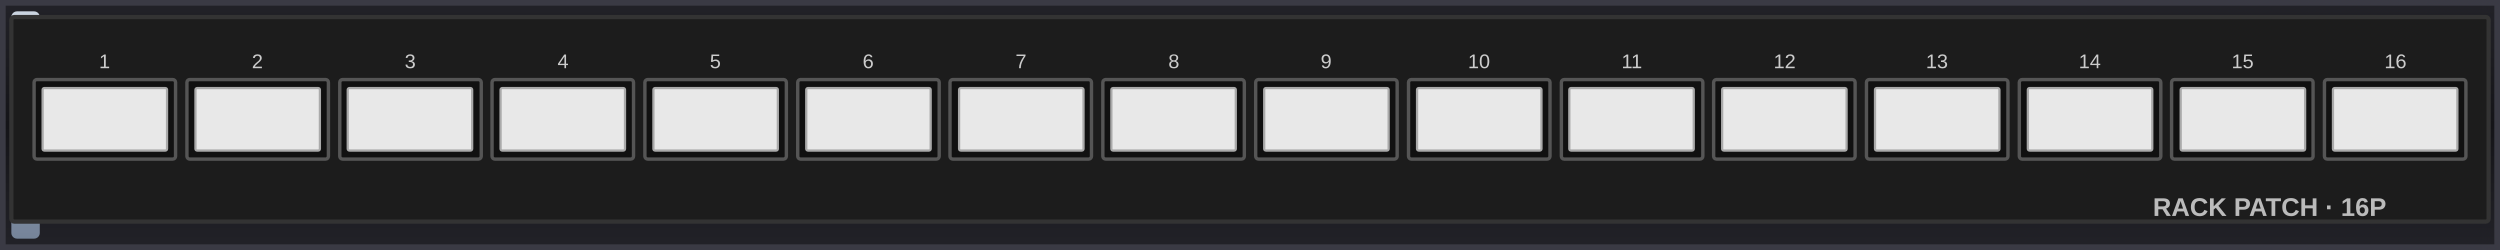
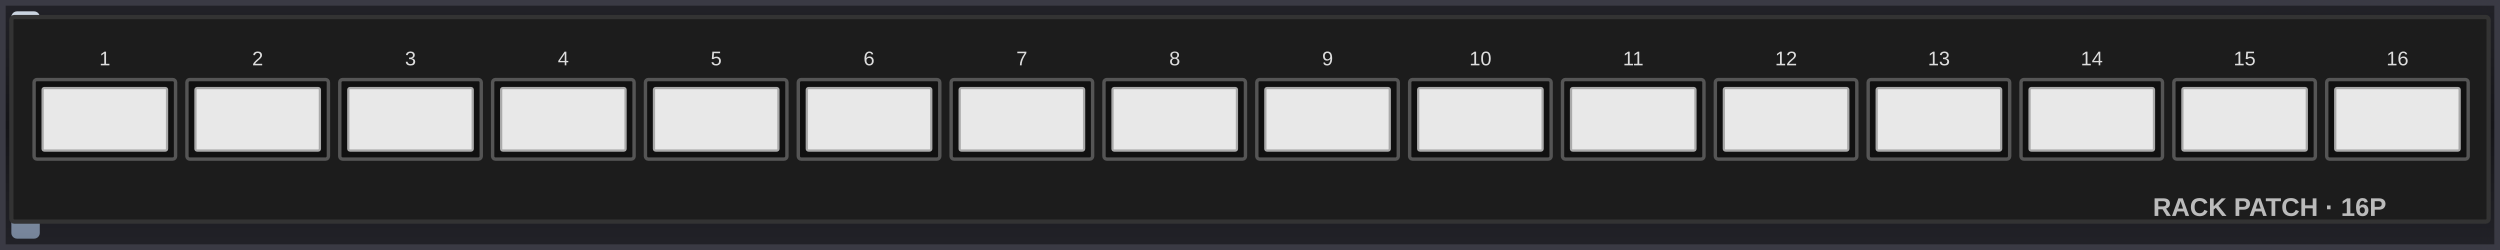
<svg xmlns="http://www.w3.org/2000/svg" viewBox="0 0 440 44" fill="none">
  <defs>
    <linearGradient id="chassis" x1="0" y1="0" x2="0" y2="44" gradientUnits="userSpaceOnUse">
      <stop offset="0%" stop-color="#222228" />
      <stop offset="50%" stop-color="#141418" />
      <stop offset="100%" stop-color="#222228" />
    </linearGradient>
    <linearGradient id="accentBar" x1="0" y1="0" x2="0" y2="44" gradientUnits="userSpaceOnUse">
      <stop offset="0%" stop-color="#cbd5e1" />
      <stop offset="50%" stop-color="#94a3b8" />
      <stop offset="100%" stop-color="#64748b" />
    </linearGradient>
  </defs>
  <rect width="440" height="44" fill="url(#chassis)" />
  <rect x="0.5" y="0.5" width="439" height="43" stroke="#3a3a44" stroke-width="1" />
  <rect x="2" y="2" width="5" height="40" rx="1" fill="url(#accentBar)" />
  <rect x="2" y="2" width="5" height="40" rx="1" fill="#fff" opacity="0.08" />
  <rect x="2" y="3" width="436" height="36" rx="0.5" fill="#1c1c1c" stroke="#333" stroke-width="0.75" />
  <g id="ports">
-     <text x="18.4" y="12" text-anchor="middle" fill="#ccc" font-family="Arial,sans-serif" font-size="3.5">1</text>
+     <text x="18.45" y="11.5" text-anchor="middle" fill="#ddd" font-family="Arial,sans-serif" font-size="3.5">1</text>
    <rect x="6.0" y="14.0" width="24.9" height="14.0" rx="0.5" fill="#111" stroke="#555" stroke-width="0.6" />
    <rect x="7.5" y="15.5" width="21.9" height="11.0" rx="0.3" fill="#e8e8e8" stroke="#aaa" stroke-width="0.4" />
-     <text x="45.3" y="12" text-anchor="middle" fill="#ccc" font-family="Arial,sans-serif" font-size="3.5">2</text>
+     <text x="45.35" y="11.5" text-anchor="middle" fill="#ddd" font-family="Arial,sans-serif" font-size="3.5">2</text>
    <rect x="32.9" y="14.0" width="24.9" height="14.0" rx="0.5" fill="#111" stroke="#555" stroke-width="0.6" />
    <rect x="34.4" y="15.5" width="21.9" height="11.0" rx="0.3" fill="#e8e8e8" stroke="#aaa" stroke-width="0.4" />
-     <text x="72.2" y="12" text-anchor="middle" fill="#ccc" font-family="Arial,sans-serif" font-size="3.5">3</text>
+     <text x="72.25" y="11.5" text-anchor="middle" fill="#ddd" font-family="Arial,sans-serif" font-size="3.5">3</text>
    <rect x="59.8" y="14.0" width="24.9" height="14.0" rx="0.5" fill="#111" stroke="#555" stroke-width="0.6" />
-     <rect x="61.2" y="15.5" width="21.9" height="11.0" rx="0.3" fill="#e8e8e8" stroke="#aaa" stroke-width="0.4" />
-     <text x="99.1" y="12" text-anchor="middle" fill="#ccc" font-family="Arial,sans-serif" font-size="3.5">4</text>
-     <rect x="86.6" y="14.0" width="24.9" height="14.0" rx="0.5" fill="#111" stroke="#555" stroke-width="0.6" />
-     <rect x="88.1" y="15.5" width="21.9" height="11.0" rx="0.3" fill="#e8e8e8" stroke="#aaa" stroke-width="0.4" />
-     <text x="125.9" y="12" text-anchor="middle" fill="#ccc" font-family="Arial,sans-serif" font-size="3.5">5</text>
-     <rect x="113.5" y="14.0" width="24.9" height="14.0" rx="0.5" fill="#111" stroke="#555" stroke-width="0.6" />
-     <rect x="115.0" y="15.5" width="21.9" height="11.0" rx="0.3" fill="#e8e8e8" stroke="#aaa" stroke-width="0.4" />
-     <text x="152.8" y="12" text-anchor="middle" fill="#ccc" font-family="Arial,sans-serif" font-size="3.5">6</text>
-     <rect x="140.4" y="14.0" width="24.9" height="14.0" rx="0.5" fill="#111" stroke="#555" stroke-width="0.6" />
-     <rect x="141.9" y="15.5" width="21.9" height="11.0" rx="0.3" fill="#e8e8e8" stroke="#aaa" stroke-width="0.4" />
-     <text x="179.7" y="12" text-anchor="middle" fill="#ccc" font-family="Arial,sans-serif" font-size="3.5">7</text>
-     <rect x="167.2" y="14.0" width="24.9" height="14.0" rx="0.5" fill="#111" stroke="#555" stroke-width="0.6" />
-     <rect x="168.8" y="15.5" width="21.9" height="11.0" rx="0.3" fill="#e8e8e8" stroke="#aaa" stroke-width="0.4" />
-     <text x="206.6" y="12" text-anchor="middle" fill="#ccc" font-family="Arial,sans-serif" font-size="3.5">8</text>
-     <rect x="194.1" y="14.0" width="24.9" height="14.0" rx="0.5" fill="#111" stroke="#555" stroke-width="0.6" />
-     <rect x="195.6" y="15.5" width="21.9" height="11.0" rx="0.3" fill="#e8e8e8" stroke="#aaa" stroke-width="0.4" />
-     <text x="233.4" y="12" text-anchor="middle" fill="#ccc" font-family="Arial,sans-serif" font-size="3.5">9</text>
-     <rect x="221.0" y="14.0" width="24.9" height="14.0" rx="0.5" fill="#111" stroke="#555" stroke-width="0.6" />
-     <rect x="222.5" y="15.5" width="21.9" height="11.0" rx="0.3" fill="#e8e8e8" stroke="#aaa" stroke-width="0.4" />
-     <text x="260.3" y="12" text-anchor="middle" fill="#ccc" font-family="Arial,sans-serif" font-size="3.5">10</text>
-     <rect x="247.9" y="14.0" width="24.9" height="14.0" rx="0.5" fill="#111" stroke="#555" stroke-width="0.6" />
-     <rect x="249.4" y="15.5" width="21.9" height="11.0" rx="0.3" fill="#e8e8e8" stroke="#aaa" stroke-width="0.4" />
-     <text x="287.2" y="12" text-anchor="middle" fill="#ccc" font-family="Arial,sans-serif" font-size="3.5">11</text>
-     <rect x="274.8" y="14.0" width="24.9" height="14.0" rx="0.5" fill="#111" stroke="#555" stroke-width="0.6" />
-     <rect x="276.2" y="15.5" width="21.9" height="11.0" rx="0.3" fill="#e8e8e8" stroke="#aaa" stroke-width="0.4" />
-     <text x="314.1" y="12" text-anchor="middle" fill="#ccc" font-family="Arial,sans-serif" font-size="3.5">12</text>
-     <rect x="301.6" y="14.0" width="24.9" height="14.0" rx="0.5" fill="#111" stroke="#555" stroke-width="0.6" />
-     <rect x="303.1" y="15.5" width="21.9" height="11.0" rx="0.3" fill="#e8e8e8" stroke="#aaa" stroke-width="0.4" />
-     <text x="340.9" y="12" text-anchor="middle" fill="#ccc" font-family="Arial,sans-serif" font-size="3.5">13</text>
-     <rect x="328.5" y="14.0" width="24.9" height="14.0" rx="0.5" fill="#111" stroke="#555" stroke-width="0.6" />
-     <rect x="330.0" y="15.5" width="21.9" height="11.0" rx="0.3" fill="#e8e8e8" stroke="#aaa" stroke-width="0.4" />
-     <text x="367.8" y="12" text-anchor="middle" fill="#ccc" font-family="Arial,sans-serif" font-size="3.5">14</text>
-     <rect x="355.4" y="14.0" width="24.9" height="14.0" rx="0.5" fill="#111" stroke="#555" stroke-width="0.6" />
-     <rect x="356.9" y="15.5" width="21.9" height="11.0" rx="0.3" fill="#e8e8e8" stroke="#aaa" stroke-width="0.4" />
-     <text x="394.7" y="12" text-anchor="middle" fill="#ccc" font-family="Arial,sans-serif" font-size="3.5">15</text>
-     <rect x="382.2" y="14.0" width="24.9" height="14.0" rx="0.5" fill="#111" stroke="#555" stroke-width="0.6" />
-     <rect x="383.8" y="15.5" width="21.9" height="11.0" rx="0.3" fill="#e8e8e8" stroke="#aaa" stroke-width="0.4" />
-     <text x="421.6" y="12" text-anchor="middle" fill="#ccc" font-family="Arial,sans-serif" font-size="3.5">16</text>
-     <rect x="409.1" y="14.0" width="24.9" height="14.0" rx="0.5" fill="#111" stroke="#555" stroke-width="0.6" />
-     <rect x="410.6" y="15.5" width="21.9" height="11.0" rx="0.3" fill="#e8e8e8" stroke="#aaa" stroke-width="0.4" />
+     <rect x="61.3" y="15.5" width="21.9" height="11.0" rx="0.3" fill="#e8e8e8" stroke="#aaa" stroke-width="0.4" />
+     <text x="99.15" y="11.5" text-anchor="middle" fill="#ddd" font-family="Arial,sans-serif" font-size="3.5">4</text>
+     <rect x="86.7" y="14.0" width="24.9" height="14.0" rx="0.5" fill="#111" stroke="#555" stroke-width="0.6" />
+     <rect x="88.2" y="15.5" width="21.9" height="11.0" rx="0.3" fill="#e8e8e8" stroke="#aaa" stroke-width="0.4" />
+     <text x="126.05" y="11.5" text-anchor="middle" fill="#ddd" font-family="Arial,sans-serif" font-size="3.5">5</text>
+     <rect x="113.6" y="14.0" width="24.9" height="14.0" rx="0.5" fill="#111" stroke="#555" stroke-width="0.6" />
+     <rect x="115.1" y="15.5" width="21.9" height="11.0" rx="0.3" fill="#e8e8e8" stroke="#aaa" stroke-width="0.4" />
+     <text x="152.95" y="11.5" text-anchor="middle" fill="#ddd" font-family="Arial,sans-serif" font-size="3.5">6</text>
+     <rect x="140.5" y="14.0" width="24.9" height="14.0" rx="0.5" fill="#111" stroke="#555" stroke-width="0.6" />
+     <rect x="142.0" y="15.5" width="21.9" height="11.0" rx="0.3" fill="#e8e8e8" stroke="#aaa" stroke-width="0.4" />
+     <text x="179.85" y="11.5" text-anchor="middle" fill="#ddd" font-family="Arial,sans-serif" font-size="3.5">7</text>
+     <rect x="167.4" y="14.0" width="24.9" height="14.0" rx="0.5" fill="#111" stroke="#555" stroke-width="0.6" />
+     <rect x="168.9" y="15.5" width="21.9" height="11.0" rx="0.3" fill="#e8e8e8" stroke="#aaa" stroke-width="0.4" />
+     <text x="206.75" y="11.5" text-anchor="middle" fill="#ddd" font-family="Arial,sans-serif" font-size="3.5">8</text>
+     <rect x="194.3" y="14.0" width="24.9" height="14.0" rx="0.5" fill="#111" stroke="#555" stroke-width="0.6" />
+     <rect x="195.8" y="15.5" width="21.9" height="11.0" rx="0.3" fill="#e8e8e8" stroke="#aaa" stroke-width="0.4" />
+     <text x="233.65" y="11.5" text-anchor="middle" fill="#ddd" font-family="Arial,sans-serif" font-size="3.5">9</text>
+     <rect x="221.2" y="14.0" width="24.9" height="14.0" rx="0.5" fill="#111" stroke="#555" stroke-width="0.6" />
+     <rect x="222.7" y="15.5" width="21.9" height="11.0" rx="0.3" fill="#e8e8e8" stroke="#aaa" stroke-width="0.4" />
+     <text x="260.55" y="11.5" text-anchor="middle" fill="#ddd" font-family="Arial,sans-serif" font-size="3.5">10</text>
+     <rect x="248.1" y="14.0" width="24.9" height="14.0" rx="0.5" fill="#111" stroke="#555" stroke-width="0.6" />
+     <rect x="249.6" y="15.5" width="21.9" height="11.0" rx="0.3" fill="#e8e8e8" stroke="#aaa" stroke-width="0.4" />
+     <text x="287.45" y="11.5" text-anchor="middle" fill="#ddd" font-family="Arial,sans-serif" font-size="3.5">11</text>
+     <rect x="275.0" y="14.0" width="24.9" height="14.0" rx="0.5" fill="#111" stroke="#555" stroke-width="0.6" />
+     <rect x="276.5" y="15.5" width="21.9" height="11.0" rx="0.3" fill="#e8e8e8" stroke="#aaa" stroke-width="0.4" />
+     <text x="314.35" y="11.5" text-anchor="middle" fill="#ddd" font-family="Arial,sans-serif" font-size="3.5">12</text>
+     <rect x="301.9" y="14.0" width="24.9" height="14.0" rx="0.5" fill="#111" stroke="#555" stroke-width="0.6" />
+     <rect x="303.4" y="15.5" width="21.9" height="11.0" rx="0.3" fill="#e8e8e8" stroke="#aaa" stroke-width="0.4" />
+     <text x="341.25" y="11.5" text-anchor="middle" fill="#ddd" font-family="Arial,sans-serif" font-size="3.5">13</text>
+     <rect x="328.8" y="14.0" width="24.9" height="14.0" rx="0.5" fill="#111" stroke="#555" stroke-width="0.6" />
+     <rect x="330.3" y="15.5" width="21.9" height="11.0" rx="0.3" fill="#e8e8e8" stroke="#aaa" stroke-width="0.4" />
+     <text x="368.15" y="11.5" text-anchor="middle" fill="#ddd" font-family="Arial,sans-serif" font-size="3.5">14</text>
+     <rect x="355.7" y="14.0" width="24.9" height="14.0" rx="0.5" fill="#111" stroke="#555" stroke-width="0.6" />
+     <rect x="357.2" y="15.5" width="21.9" height="11.0" rx="0.3" fill="#e8e8e8" stroke="#aaa" stroke-width="0.4" />
+     <text x="395.05" y="11.5" text-anchor="middle" fill="#ddd" font-family="Arial,sans-serif" font-size="3.5">15</text>
+     <rect x="382.6" y="14.0" width="24.9" height="14.0" rx="0.5" fill="#111" stroke="#555" stroke-width="0.6" />
+     <rect x="384.1" y="15.5" width="21.9" height="11.0" rx="0.3" fill="#e8e8e8" stroke="#aaa" stroke-width="0.4" />
+     <text x="421.95" y="11.5" text-anchor="middle" fill="#ddd" font-family="Arial,sans-serif" font-size="3.5">16</text>
+     <rect x="409.5" y="14.0" width="24.9" height="14.0" rx="0.5" fill="#111" stroke="#555" stroke-width="0.6" />
+     <rect x="411.0" y="15.5" width="21.9" height="11.0" rx="0.3" fill="#e8e8e8" stroke="#aaa" stroke-width="0.4" />
  </g>
  <text x="420" y="38" text-anchor="end" fill="#bbb" font-family="Arial,sans-serif" font-size="4.5" font-weight="bold">RACK PATCH · 16P</text>
</svg>
